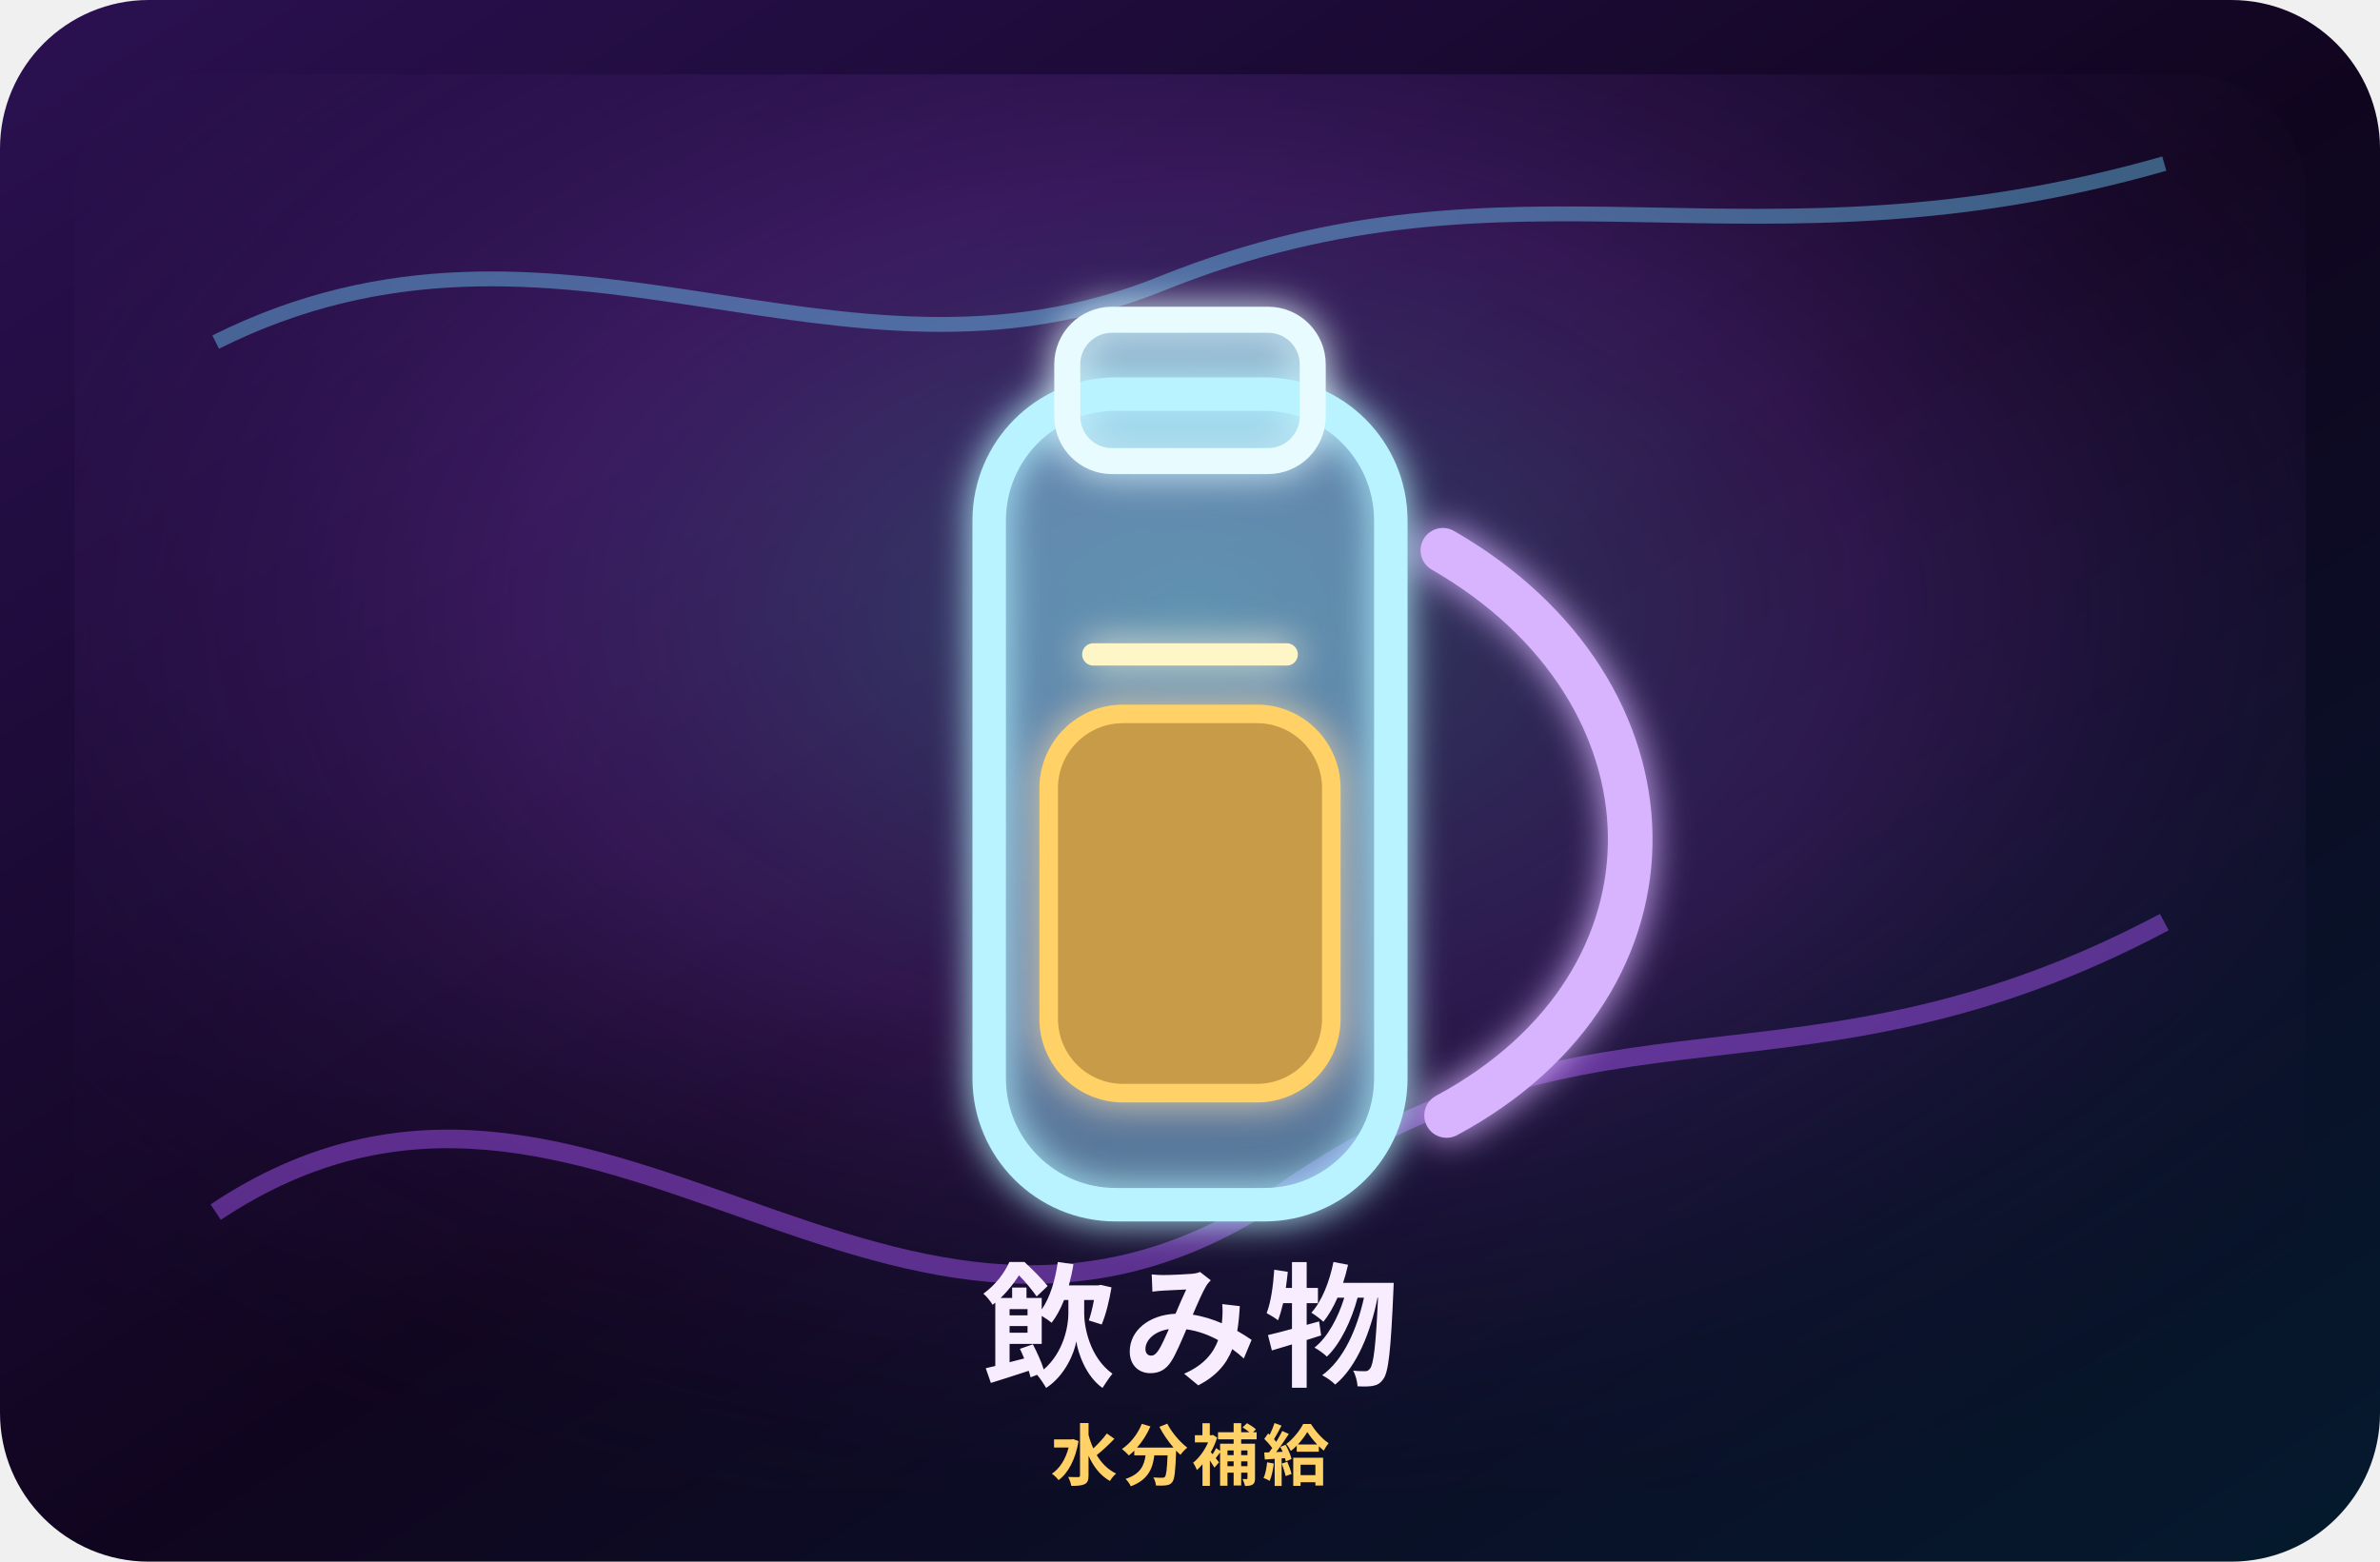
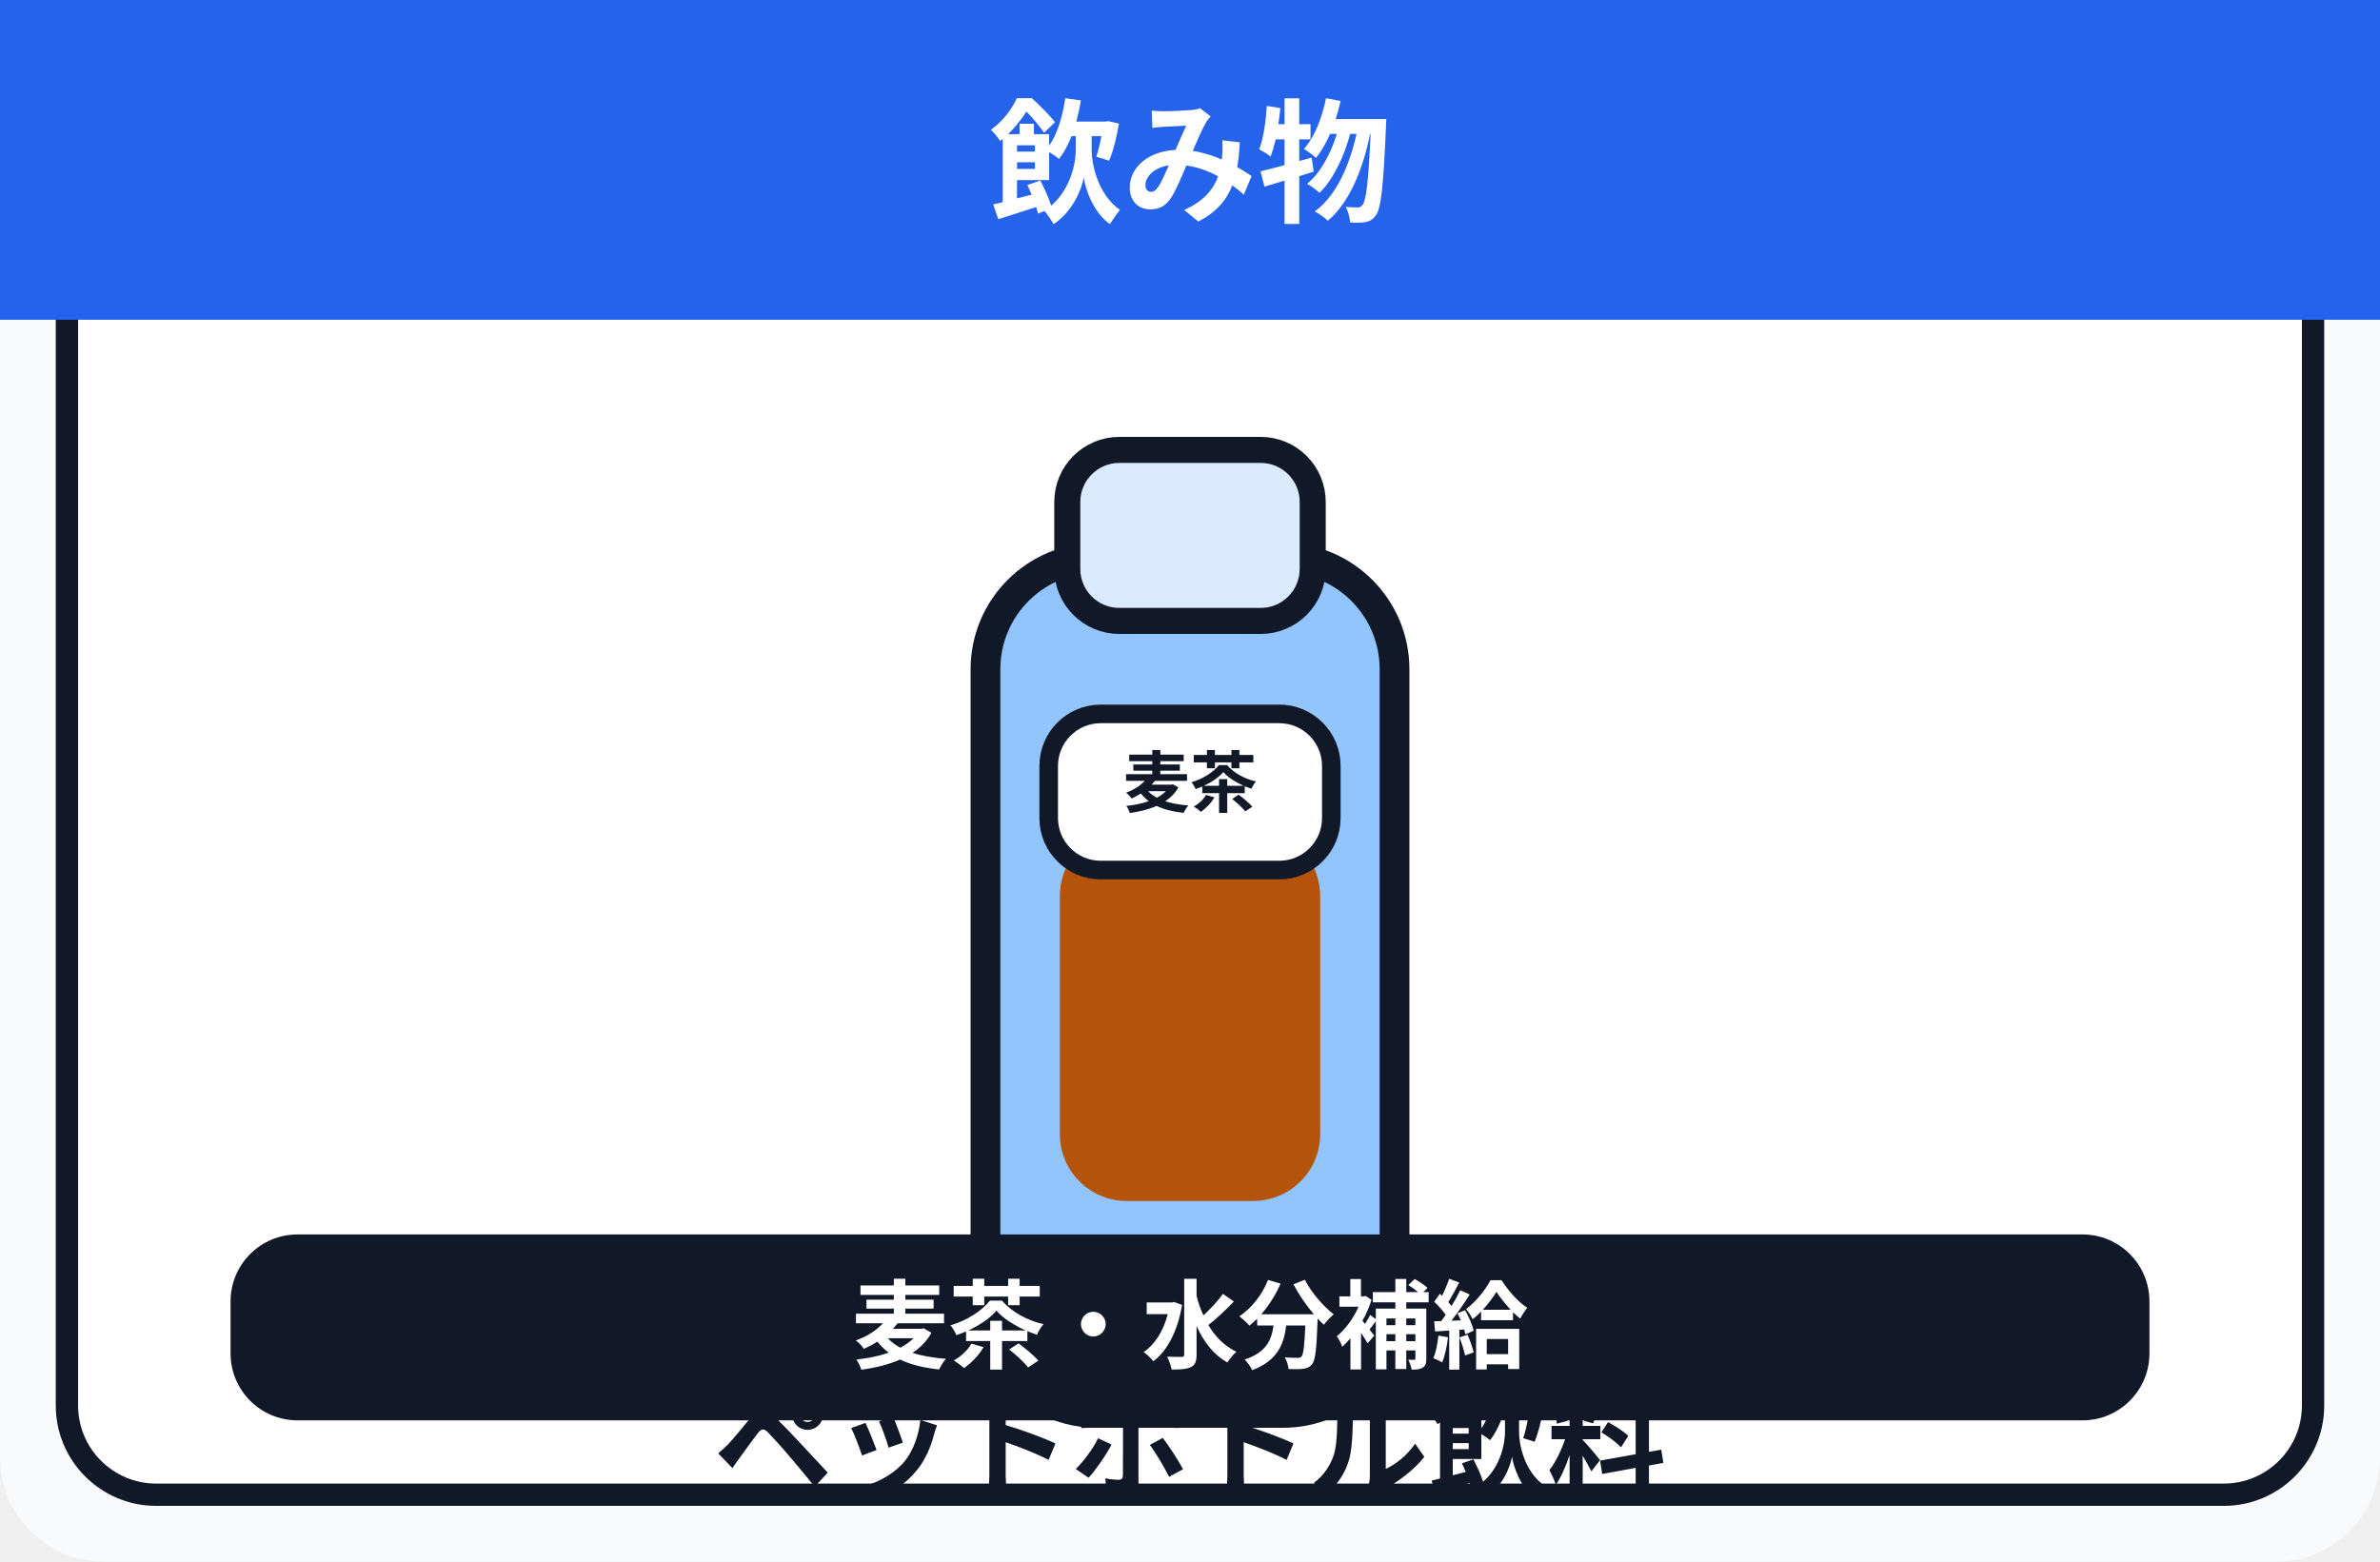
- <svg xmlns="http://www.w3.org/2000/svg" aria-labelledby="title desc" role="img" viewBox="0 0 640 420">
-   <defs>
-     <linearGradient id="bg" x1="0" x2="1" y1="0" y2="1">
-       <stop offset="0" stop-color="#2b1152" />
-       <stop offset=".52" stop-color="#10051f" />
-       <stop offset="1" stop-color="#041a2e" />
-     </linearGradient>
-     <radialGradient id="glow" cx=".50" cy=".38" r=".72">
-       <stop offset="0" stop-color="#70d6ff" stop-opacity=".30" />
-       <stop offset=".42" stop-color="#a855f7" stop-opacity=".20" />
-       <stop offset="1" stop-color="#000000" stop-opacity="0" />
-     </radialGradient>
-     <filter id="softGlow" x="-20%" y="-20%" width="140%" height="140%">
-       <feGaussianBlur stdDeviation="5" result="blur" />
-       <feMerge>
-         <feMergeNode in="blur" />
-         <feMergeNode in="SourceGraphic" />
-       </feMerge>
-     </filter>
-     <style>
-       .main{filter:url(#softGlow)}
-       .label{font-family:-apple-system,BlinkMacSystemFont,'Hiragino Sans','Yu Gothic',Meiryo,Arial,sans-serif;font-weight:900;fill:#f8ecff;text-anchor:middle;letter-spacing:2px}
-       .sub{font-family:-apple-system,BlinkMacSystemFont,'Hiragino Sans','Yu Gothic',Meiryo,Arial,sans-serif;font-weight:800;fill:#ffd166;text-anchor:middle;letter-spacing:1px}
-     </style>
-   </defs>
-   <rect width="640" height="420" rx="40" fill="url(#bg)" />
-   <rect x="20" y="20" width="600" height="380" rx="32" fill="url(#glow)" />
-   <path d="M58 326 C160 258 240 394 346 320 C430 262 484 300 582 248" fill="none" opacity=".48" stroke="#a855f7" stroke-width="5" />
-   <path d="M58 92 C150 46 225 112 313 76 C408 38 470 76 582 44" fill="none" opacity=".42" stroke="#70d6ff" stroke-width="4" />
-   <g class="main" transform="translate(0,-6)">
-     <rect x="266" y="112" width="108" height="218" rx="34" fill="#93e5ff" fill-opacity=".28" stroke="#b8f3ff" stroke-width="9" />
-     <rect x="287" y="92" width="66" height="38" rx="12" fill="#b8f3ff" fill-opacity=".42" stroke="#e8fbff" stroke-width="7" />
-     <rect x="282" y="198" width="76" height="102" rx="20" fill="#c79b46" stroke="#ffd166" stroke-width="5" />
-     <path d="M388 154 C454 192 456 270 389 306" fill="none" stroke="#d8b4fe" stroke-width="12" stroke-linecap="round" />
-     <path d="M294 182 H346" stroke="#fff6c7" stroke-width="6" stroke-linecap="round" />
+ <svg xmlns="http://www.w3.org/2000/svg" viewBox="0 0 640 420" role="img" aria-label="飲み物">
+   <rect width="640" height="420" rx="28" fill="#f8fafc" />
+   <rect x="18" y="18" width="604" height="384" rx="24" fill="#ffffff" stroke="#111827" stroke-width="6" />
+   <rect x="0" y="0" width="640" height="86" fill="#2563eb" />
+   <text x="320" y="57" text-anchor="middle" font-family="system-ui,-apple-system,BlinkMacSystemFont,'Noto Sans JP',sans-serif" font-size="36" font-weight="900" fill="#ffffff">飲み物</text>
+   <g transform="translate(0,78)">
+     <rect x="265" y="72" width="110" height="230" rx="30" fill="#93c5fd" stroke="#111827" stroke-width="8" />
+     <rect x="287" y="43" width="66" height="46" rx="14" fill="#dbeafe" stroke="#111827" stroke-width="7" />
+     <rect x="285" y="145" width="70" height="100" rx="18" fill="#b45309" />
+     <rect x="282" y="114" width="76" height="42" rx="14" fill="#ffffff" stroke="#111827" stroke-width="5" />
+     <text x="320" y="139" text-anchor="middle" font-family="system-ui,'Noto Sans JP',sans-serif" font-size="18" font-weight="900" fill="#111827">麦茶</text>
+     <text x="320" y="322" text-anchor="middle" font-family="system-ui,'Noto Sans JP',sans-serif" font-size="32" font-weight="900" fill="#111827">ペットボトル飲料</text>
  </g>
-   <text class="label" x="320" y="370" font-size="36">飲み物</text>
-   <text class="sub" x="320" y="398" font-size="18">水分補給</text>
+   <rect x="62" y="332" width="516" height="50" rx="18" fill="#111827" />
+   <text x="320" y="366" text-anchor="middle" font-family="system-ui,-apple-system,BlinkMacSystemFont,'Noto Sans JP',sans-serif" font-size="26" font-weight="900" fill="#ffffff">麦茶・水分補給</text>
</svg>
